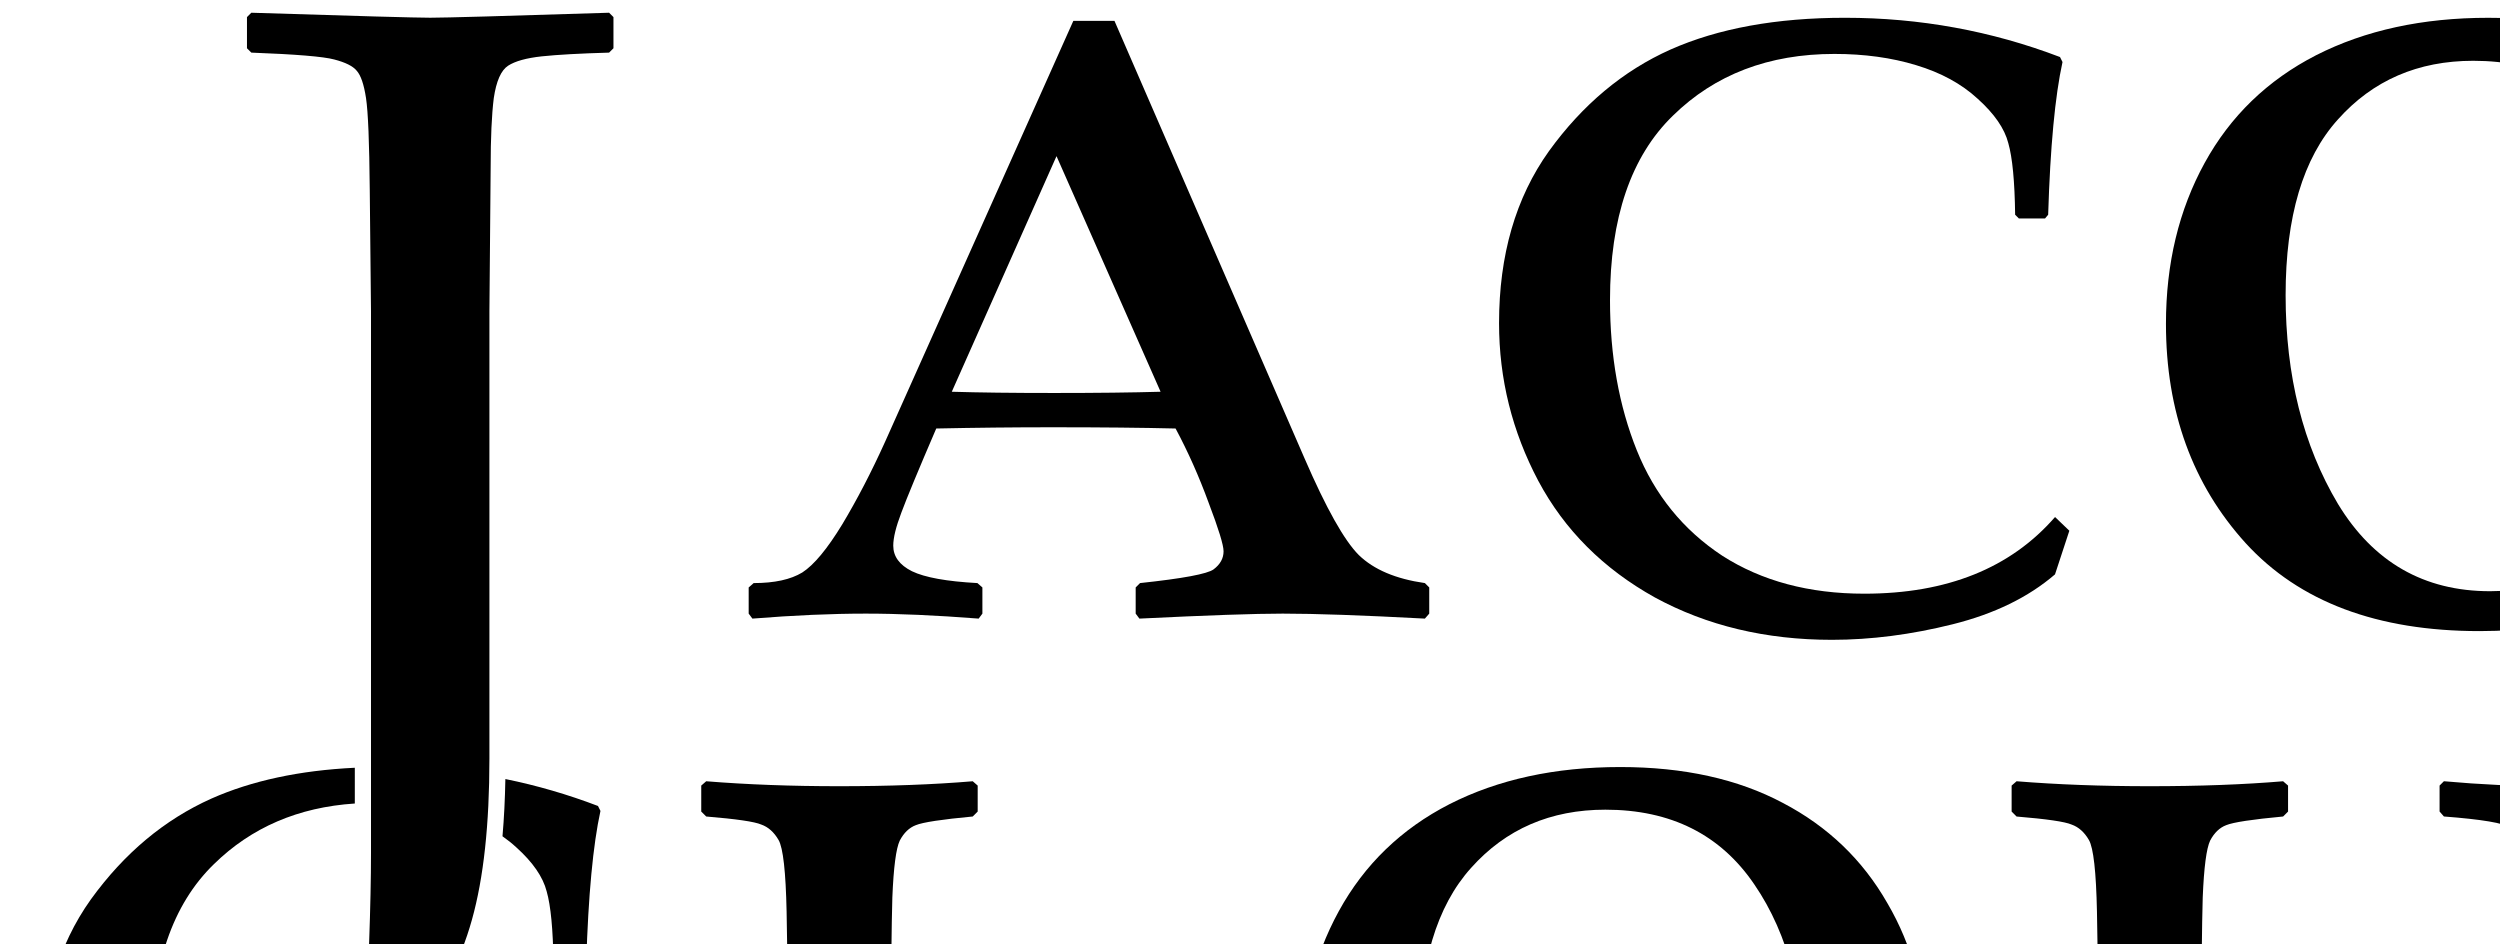
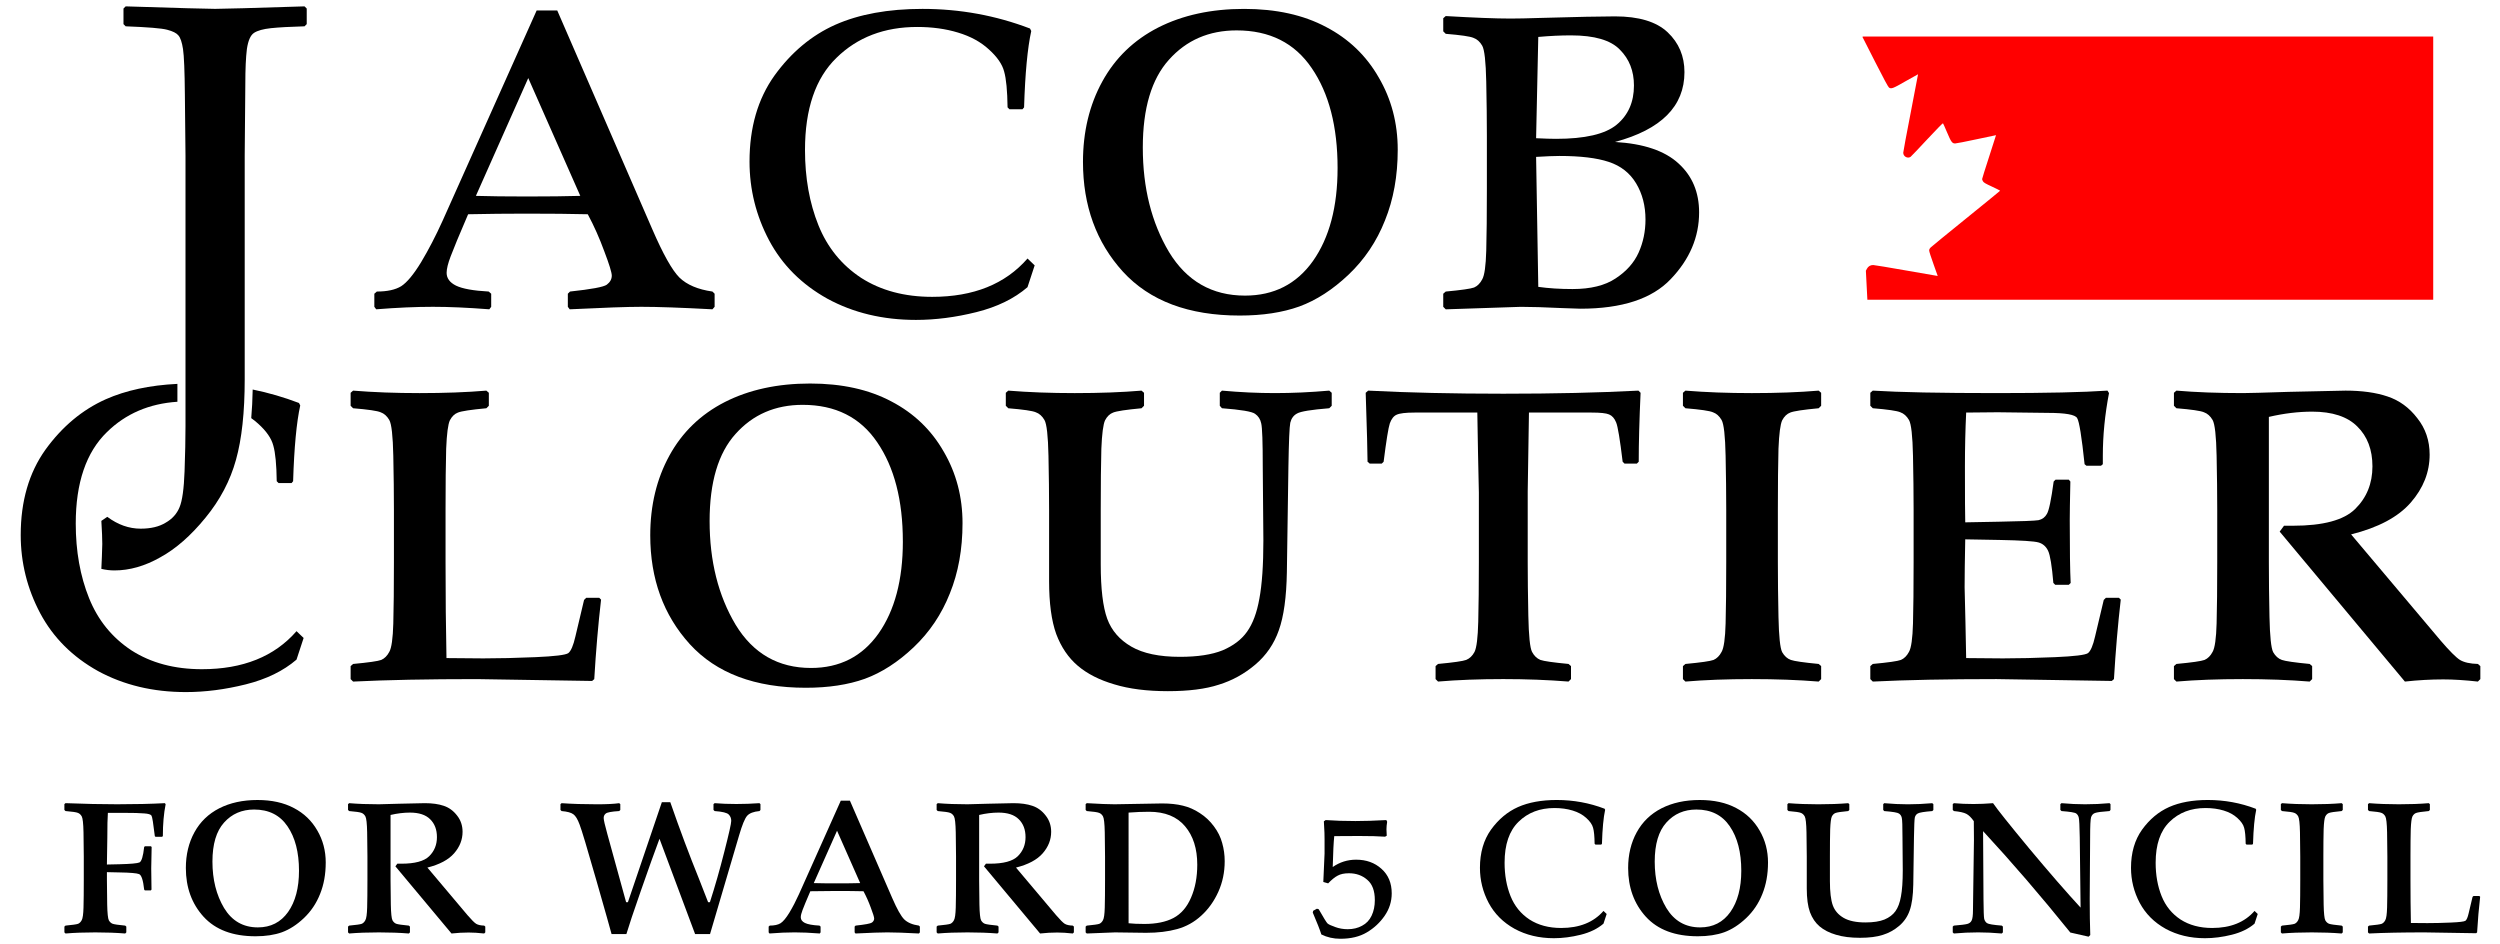
- <svg xmlns="http://www.w3.org/2000/svg" width="135.259" height="51.031" viewBox="0 0 135.259 51.031" version="1.1" id="svg5">
+ <svg xmlns="http://www.w3.org/2000/svg" width="135.259" height="51.031" viewBox="0 0 270.519 102.062" version="1.1" id="svg5">
  <defs id="defs2" />
  <g id="layer1" transform="translate(-2.695851,-49.90218)">
    <path id="path906" style="font-size:68.52px;line-height:0.8;font-family:'Palatino Linotype';-inkscape-font-specification:'Palatino Linotype, Normal';font-variant-caps:all-small-caps;stroke-width:1.349" d="m 72.555,156.994 c -11.291,0.547 -21.065,2.643 -29.309,6.299 -9.61,4.299 -17.83,11.17 -24.658,20.611 -6.744,9.442 -10.115,21.077 -10.115,34.902 0,11.296 2.656,21.96 7.967,31.992 5.311,9.948 13.193,17.83 23.646,23.646 10.538,5.732 22.508,8.598 35.912,8.598 7.924,0 16.101,-1.053 24.531,-3.16 8.43,-2.108 15.343,-5.481 20.738,-10.117 l 2.908,-8.852 -2.908,-2.781 c -9.02,10.369 -21.919,15.553 -38.695,15.553 -11.212,0 -20.821,-2.571 -28.83,-7.713 -7.924,-5.227 -13.699,-12.351 -17.324,-21.371 -3.625,-9.02 -5.438,-19.178 -5.438,-30.475 0,-16.692 4.257,-29.168 12.771,-37.43 7.657,-7.506 17.259,-11.633 28.803,-12.389 z m 30.787,2.309 c -0.078,4.134 -0.269,8.042 -0.59,11.705 1.008,0.704 1.955,1.462 2.836,2.275 3.372,3.035 5.437,6.028 6.195,8.979 0.843,2.951 1.306,7.797 1.391,14.541 l 0.76,0.76 h 5.311 l 0.633,-0.76 c 0.422,-13.741 1.391,-24.068 2.908,-30.98 l -0.506,-1.012 c -6.187,-2.362 -12.5,-4.196 -18.938,-5.508 z" transform="matrix(0.2645833,0,0,0.2645833,2.695851,49.90218)" />
    <path d="m 40.636,123.386 v -1.405 l 0.268,-0.234 q 2.509,-0.234 3.045,-0.435 0.535,-0.234 0.87,-0.87 0.368,-0.636 0.435,-3.078 0.067,-2.442 0.067,-6.624 v -5.688 q 0,-2.61 -0.067,-5.822 -0.067,-3.245 -0.435,-3.881 -0.368,-0.636 -0.937,-0.836 -0.535,-0.234 -2.978,-0.435 l -0.268,-0.268 v -1.405 l 0.268,-0.234 q 3.312,0.268 7.193,0.268 4.048,0 7.227,-0.268 l 0.268,0.234 v 1.405 l -0.268,0.268 q -2.509,0.234 -3.078,0.468 -0.535,0.201 -0.87,0.836 -0.301,0.636 -0.401,3.078 -0.067,2.442 -0.067,6.591 v 5.688 q 0,5.487 0.1,10.372 3.613,0.034 3.981,0.034 2.543,0 5.654,-0.134 3.112,-0.134 3.546,-0.435 0.435,-0.335 0.77,-1.807 l 0.937,-3.948 0.234,-0.234 h 1.405 l 0.201,0.201 q -0.468,4.048 -0.736,8.598 l -0.234,0.201 q -12.078,-0.201 -12.479,-0.201 -7.929,0 -13.383,0.268 z" style="font-size:68.52px;line-height:0.8;font-family:'Palatino Linotype';-inkscape-font-specification:'Palatino Linotype, Normal';font-variant-caps:all-small-caps;stroke-width:0.357" id="path908" />
    <path d="m 106.848,106.523 q 0,4.216 -1.372,7.595 -1.338,3.379 -3.914,5.822 -2.543,2.409 -5.286,3.413 -2.71,0.97 -6.39,0.97 -8.23,0 -12.546,-4.717 -4.282,-4.717 -4.282,-11.777 0,-4.851 2.074,-8.632 2.074,-3.781 5.989,-5.788 3.948,-2.007 9.234,-2.007 5.152,0 8.799,1.941 3.647,1.907 5.654,5.42 2.041,3.48 2.041,7.762 z m -6.457,1.974 q 0,-6.691 -2.777,-10.74 -2.743,-4.048 -8.063,-4.048 -4.45,0 -7.26,3.145 -2.81,3.112 -2.81,9.435 0,6.491 2.81,11.208 2.844,4.684 8.164,4.684 4.651,0 7.294,-3.714 2.643,-3.747 2.643,-9.97 z" style="font-size:68.52px;line-height:0.8;font-family:'Palatino Linotype';-inkscape-font-specification:'Palatino Linotype, Normal';font-variant-caps:all-small-caps;stroke-width:0.357" id="path910" />
    <path d="m 111.532,93.81 v -1.405 l 0.268,-0.234 q 3.312,0.268 7.193,0.268 4.048,0 7.227,-0.268 l 0.268,0.234 v 1.405 l -0.268,0.268 q -2.509,0.234 -3.078,0.468 -0.535,0.201 -0.87,0.836 -0.301,0.636 -0.401,3.078 -0.067,2.442 -0.067,6.591 v 5.922 q 0,3.948 0.703,5.888 0.703,1.907 2.61,3.011 1.907,1.104 5.253,1.104 2.877,0 4.617,-0.703 1.74,-0.736 2.643,-2.007 0.937,-1.305 1.338,-3.58 0.435,-2.309 0.435,-6.29 l -0.067,-7.963 q 0,-4.048 -0.167,-4.717 -0.134,-0.669 -0.669,-1.037 -0.502,-0.368 -3.58,-0.602 l -0.234,-0.268 v -1.405 l 0.234,-0.234 q 2.978,0.268 5.721,0.268 2.844,0 5.888,-0.268 l 0.268,0.234 v 1.405 l -0.268,0.268 q -2.911,0.234 -3.48,0.569 -0.569,0.301 -0.736,1.004 -0.134,0.669 -0.201,4.751 l -0.167,11.409 q -0.067,4.048 -0.87,6.29 -0.77,2.208 -2.543,3.714 -1.773,1.506 -3.948,2.175 -2.141,0.703 -5.52,0.703 -3.379,0 -5.788,-0.736 -2.409,-0.703 -3.948,-2.007 -1.539,-1.305 -2.342,-3.446 -0.77,-2.141 -0.77,-5.721 v -7.729 q 0,-2.61 -0.067,-5.822 -0.067,-3.245 -0.435,-3.881 -0.368,-0.636 -0.937,-0.836 -0.535,-0.234 -2.978,-0.435 z" style="font-size:68.52px;line-height:0.8;font-family:'Palatino Linotype';-inkscape-font-specification:'Palatino Linotype, Normal';font-variant-caps:all-small-caps;stroke-width:0.357" id="path912" />
    <path d="m 150.476,92.404 0.268,-0.234 q 6.524,0.335 14.621,0.335 8.23,0 14.621,-0.335 l 0.234,0.234 q -0.201,4.416 -0.201,7.461 l -0.201,0.201 h -1.338 l -0.201,-0.201 q -0.435,-3.613 -0.703,-4.249 -0.268,-0.669 -0.77,-0.87 -0.468,-0.201 -1.874,-0.201 h -6.792 l -0.134,8.565 v 7.628 q 0,2.476 0.067,5.788 0.067,3.279 0.401,3.914 0.335,0.636 0.903,0.87 0.569,0.201 3.045,0.435 l 0.268,0.234 v 1.405 l -0.268,0.268 q -3.346,-0.268 -7.059,-0.268 -3.881,0 -7.059,0.268 l -0.268,-0.268 v -1.405 l 0.268,-0.234 q 2.509,-0.234 3.045,-0.435 0.569,-0.234 0.903,-0.87 0.335,-0.669 0.401,-3.245 0.067,-2.61 0.067,-6.457 v -7.528 q -0.1,-4.349 -0.167,-8.665 h -6.792 q -1.439,0 -1.941,0.234 -0.468,0.201 -0.736,0.937 -0.234,0.703 -0.669,4.149 l -0.201,0.201 h -1.305 l -0.234,-0.201 q 0,-1.338 -0.201,-7.461 z" style="font-size:68.52px;line-height:0.8;font-family:'Palatino Linotype';-inkscape-font-specification:'Palatino Linotype, Normal';font-variant-caps:all-small-caps;stroke-width:0.357" id="path914" />
    <path d="m 184.802,123.386 v -1.405 l 0.268,-0.234 q 2.509,-0.234 3.045,-0.435 0.535,-0.234 0.87,-0.87 0.368,-0.636 0.435,-3.078 0.067,-2.442 0.067,-6.624 v -5.688 q 0,-2.61 -0.067,-5.822 -0.067,-3.245 -0.435,-3.881 -0.368,-0.636 -0.937,-0.836 -0.535,-0.234 -2.978,-0.435 l -0.268,-0.268 v -1.405 l 0.268,-0.234 q 3.312,0.268 7.193,0.268 4.048,0 7.227,-0.268 l 0.268,0.234 v 1.405 l -0.268,0.268 q -2.509,0.234 -3.078,0.468 -0.535,0.201 -0.87,0.836 -0.301,0.636 -0.401,3.078 -0.067,2.442 -0.067,6.591 v 5.688 q 0,2.743 0.067,5.922 0.067,3.178 0.401,3.814 0.368,0.636 0.937,0.836 0.569,0.201 3.011,0.435 l 0.268,0.234 v 1.405 l -0.268,0.268 q -3.312,-0.268 -7.227,-0.268 -4.015,0 -7.193,0.268 z" style="font-size:68.52px;line-height:0.8;font-family:'Palatino Linotype';-inkscape-font-specification:'Palatino Linotype, Normal';font-variant-caps:all-small-caps;stroke-width:0.357" id="path916" />
    <path d="m 231.977,114.586 0.201,0.201 q -0.468,4.048 -0.736,8.598 l -0.234,0.201 q -12.078,-0.201 -12.479,-0.201 -7.929,0 -13.383,0.268 l -0.268,-0.268 v -1.405 l 0.268,-0.234 q 2.509,-0.234 3.045,-0.435 0.535,-0.234 0.87,-0.87 0.368,-0.636 0.435,-3.078 0.067,-2.442 0.067,-6.624 v -5.688 q 0,-2.61 -0.067,-5.822 -0.067,-3.245 -0.435,-3.881 -0.368,-0.636 -0.937,-0.836 -0.535,-0.234 -2.978,-0.435 l -0.268,-0.268 v -1.405 l 0.268,-0.234 q 4.316,0.268 13.383,0.268 8.063,0 12.011,-0.268 l 0.167,0.268 q -0.669,3.48 -0.669,6.792 v 0.903 l -0.201,0.167 h -1.572 l -0.201,-0.167 q -0.468,-4.45 -0.803,-4.985 -0.301,-0.569 -3.178,-0.569 l -5.42,-0.067 q -1.171,0 -3.413,0.033 -0.134,2.81 -0.134,5.822 0,5.019 0.034,6.056 l 3.613,-0.067 q 3.714,-0.067 4.316,-0.167 0.602,-0.134 0.903,-0.669 0.335,-0.535 0.736,-3.513 l 0.201,-0.201 h 1.439 l 0.167,0.201 q -0.067,3.145 -0.067,4.182 0,4.818 0.1,6.792 l -0.201,0.201 h -1.472 l -0.201,-0.201 q -0.234,-2.777 -0.569,-3.48 -0.335,-0.703 -1.037,-0.903 -0.703,-0.201 -4.182,-0.268 l -3.747,-0.067 q -0.067,3.446 -0.067,5.186 0.1,3.848 0.167,7.662 3.613,0.034 3.981,0.034 2.543,0 5.654,-0.134 3.111,-0.134 3.546,-0.435 0.435,-0.335 0.77,-1.807 l 0.937,-3.948 0.234,-0.234 z" style="font-size:68.52px;line-height:0.8;font-family:'Palatino Linotype';-inkscape-font-specification:'Palatino Linotype, Normal';font-variant-caps:all-small-caps;stroke-width:0.357" id="path918" />
    <path d="m 249.375,107.427 0.468,-0.636 h 0.97 q 4.885,0 6.725,-1.807 1.874,-1.84 1.874,-4.617 0,-2.71 -1.639,-4.316 -1.606,-1.606 -4.885,-1.606 -2.242,0 -4.684,0.569 v 15.725 q 0,2.743 0.067,5.922 0.067,3.178 0.401,3.814 0.368,0.636 0.937,0.836 0.569,0.201 3.011,0.435 l 0.268,0.234 v 1.405 l -0.268,0.268 q -3.312,-0.268 -7.227,-0.268 -4.015,0 -7.193,0.268 l -0.268,-0.268 v -1.405 l 0.268,-0.234 q 2.509,-0.234 3.045,-0.435 0.535,-0.234 0.87,-0.87 0.368,-0.636 0.435,-3.078 0.067,-2.442 0.067,-6.624 v -5.688 q 0,-2.61 -0.067,-5.822 -0.067,-3.245 -0.435,-3.881 -0.368,-0.636 -0.937,-0.836 -0.535,-0.234 -2.978,-0.435 l -0.268,-0.268 v -1.405 l 0.268,-0.234 q 3.145,0.268 7.193,0.268 0.87,0 4.952,-0.134 5.487,-0.134 6.156,-0.134 2.677,0 4.55,0.636 1.907,0.636 3.212,2.342 1.338,1.673 1.338,3.948 0,2.844 -2.041,5.186 -2.041,2.342 -6.457,3.446 l 9.703,11.509 q 1.439,1.673 2.074,2.074 0.669,0.401 1.94,0.435 l 0.268,0.234 v 1.405 l -0.268,0.268 q -2.108,-0.234 -3.747,-0.234 -2.007,0 -4.149,0.234 z" style="font-size:68.52px;line-height:0.8;font-family:'Palatino Linotype';-inkscape-font-specification:'Palatino Linotype, Normal';font-variant-caps:all-small-caps;stroke-width:0.357" id="path920" />
    <path d="m 14.264,143.45 1.364,-0.03 q 1.813,-0.045 2.158,-0.195 0.345,-0.165 0.51,-1.678 l 0.09,-0.075 h 0.629 l 0.09,0.075 q -0.045,2.248 -0.045,2.323 0,0.42 0.03,2.293 l -0.075,0.09 h -0.644 l -0.075,-0.09 q -0.165,-1.529 -0.554,-1.678 -0.375,-0.15 -2.128,-0.18 l -1.349,-0.03 v 0.854 q 0,1.229 0.03,2.653 0.03,1.424 0.18,1.708 0.165,0.285 0.42,0.375 0.255,0.09 1.349,0.195 l 0.12,0.105 v 0.629 l -0.12,0.12 q -1.484,-0.12 -3.237,-0.12 -1.798,0 -3.222,0.12 l -0.12,-0.12 v -0.629 L 9.783,150.059 q 1.124,-0.105 1.364,-0.195 0.24,-0.105 0.39,-0.39 0.165,-0.285 0.195,-1.379 0.03,-1.094 0.03,-2.967 v -2.548 q 0,-1.169 -0.03,-2.608 -0.03,-1.454 -0.195,-1.738 -0.165,-0.285 -0.42,-0.375 -0.24,-0.105 -1.334,-0.195 l -0.12,-0.12 v -0.629 l 0.12,-0.105 q 3.072,0.12 5.59,0.12 2.907,0 5.17,-0.12 l 0.075,0.12 q -0.3,1.499 -0.3,3.447 l -0.09,0.075 H 19.524 l -0.075,-0.075 q -0.24,-2.038 -0.36,-2.218 -0.12,-0.195 -0.794,-0.24 -0.674,-0.06 -2.203,-0.06 h -1.723 q -0.06,0.794 -0.06,2.683 0,0.629 -0.045,2.907 z" style="font-size:30.692px;line-height:0;font-family:'Palatino Linotype';-inkscape-font-specification:'Palatino Linotype';stroke-width:0.357" id="path922" />
    <path d="m 37.942,143.24 q 0,1.888 -0.614,3.402 -0.599,1.514 -1.753,2.608 -1.139,1.079 -2.368,1.529 -1.214,0.435 -2.862,0.435 -3.687,0 -5.62,-2.113 -1.918,-2.113 -1.918,-5.275 0,-2.173 0.929,-3.866 0.929,-1.693 2.683,-2.593 1.768,-0.899 4.136,-0.899 2.308,0 3.941,0.869 1.633,0.854 2.533,2.428 0.914,1.559 0.914,3.477 z m -2.892,0.884 q 0,-2.997 -1.244,-4.811 -1.229,-1.813 -3.612,-1.813 -1.993,0 -3.252,1.409 -1.259,1.394 -1.259,4.226 0,2.907 1.259,5.02 1.274,2.098 3.657,2.098 2.083,0 3.267,-1.663 1.184,-1.678 1.184,-4.466 z" style="font-size:30.692px;line-height:0;font-family:'Palatino Linotype';-inkscape-font-specification:'Palatino Linotype';stroke-width:0.357" id="path924" />
    <path d="m 45.48,143.645 0.21,-0.285 h 0.435 q 2.188,0 3.012,-0.809 0.839,-0.824 0.839,-2.068 0,-1.214 -0.734,-1.933 -0.719,-0.719 -2.188,-0.719 -1.004,0 -2.098,0.255 v 7.043 q 0,1.229 0.03,2.653 0.03,1.424 0.18,1.708 0.165,0.285 0.42,0.375 0.255,0.09 1.349,0.195 l 0.12,0.105 v 0.629 l -0.12,0.12 q -1.484,-0.12 -3.237,-0.12 -1.798,0 -3.222,0.12 l -0.12,-0.12 v -0.629 l 0.12,-0.105 q 1.124,-0.105 1.364,-0.195 0.24,-0.105 0.39,-0.39 0.165,-0.285 0.195,-1.379 0.03,-1.094 0.03,-2.967 v -2.548 q 0,-1.169 -0.03,-2.608 -0.03,-1.454 -0.195,-1.738 -0.165,-0.285 -0.42,-0.375 -0.24,-0.105 -1.334,-0.195 l -0.12,-0.12 v -0.629 l 0.12,-0.105 q 1.409,0.12 3.222,0.12 0.39,0 2.218,-0.06 2.458,-0.06 2.757,-0.06 1.199,0 2.038,0.285 0.854,0.285 1.439,1.049 0.599,0.749 0.599,1.768 0,1.274 -0.914,2.323 -0.914,1.049 -2.892,1.544 l 4.346,5.155 q 0.644,0.749 0.929,0.929 0.3,0.18 0.869,0.195 l 0.12,0.105 v 0.629 l -0.12,0.12 q -0.944,-0.105 -1.678,-0.105 -0.899,0 -1.858,0.105 z" style="font-size:30.692px;line-height:0;font-family:'Palatino Linotype';-inkscape-font-specification:'Palatino Linotype';stroke-width:0.357" id="path926" />
    <path d="m 69.697,136.811 0.12,0.105 v 0.629 l -0.12,0.12 q -1.229,0.075 -1.454,0.27 -0.225,0.18 -0.225,0.48 0,0.3 0.39,1.708 l 2.038,7.403 h 0.195 l 3.672,-10.82 h 0.914 q 1.529,4.406 3.102,8.287 l 0.989,2.533 h 0.195 q 0.824,-2.548 1.559,-5.455 0.749,-2.922 0.749,-3.342 0,-0.42 -0.27,-0.689 -0.27,-0.285 -1.529,-0.375 l -0.12,-0.12 v -0.629 l 0.12,-0.105 q 1.064,0.09 2.353,0.09 1.259,0 2.503,-0.09 l 0.105,0.105 v 0.629 l -0.105,0.12 q -0.959,0.09 -1.334,0.51 -0.375,0.42 -0.869,2.113 l -3.147,10.685 H 77.91 L 74.058,140.663 q -0.809,2.158 -2.008,5.605 -1.199,3.432 -1.574,4.706 h -1.604 q -0.195,-0.749 -1.663,-5.875 -1.469,-5.14 -1.798,-5.979 -0.315,-0.854 -0.674,-1.109 -0.36,-0.27 -1.274,-0.345 l -0.12,-0.12 v -0.629 l 0.12,-0.105 q 1.723,0.12 3.836,0.12 1.559,0 2.398,-0.12 z" style="font-size:30.692px;line-height:0;font-family:'Palatino Linotype';-inkscape-font-specification:'Palatino Linotype';stroke-width:0.357" id="path928" />
    <path d="m 93.675,136.542 h 0.989 l 4.571,10.52 q 0.779,1.798 1.304,2.323 0.54,0.525 1.589,0.674 l 0.105,0.105 v 0.629 l -0.105,0.12 q -2.248,-0.12 -3.417,-0.12 -1.004,0 -3.447,0.12 l -0.09,-0.12 v -0.629 l 0.105,-0.105 q 1.544,-0.165 1.768,-0.33 0.24,-0.18 0.24,-0.435 0,-0.225 -0.36,-1.169 -0.345,-0.944 -0.794,-1.783 -1.199,-0.03 -2.967,-0.03 -1.379,0 -2.787,0.03 -0.644,1.499 -0.839,2.023 -0.195,0.51 -0.195,0.794 0,0.39 0.45,0.614 0.465,0.225 1.574,0.285 l 0.12,0.105 v 0.629 l -0.09,0.12 q -1.544,-0.12 -2.712,-0.12 -1.229,0 -2.727,0.12 l -0.09,-0.12 v -0.629 l 0.12,-0.105 q 0.749,0 1.169,-0.255 0.42,-0.27 0.959,-1.154 0.54,-0.899 1.034,-1.993 z m 2.098,8.917 -2.503,-5.665 -2.518,5.665 q 0.974,0.03 2.458,0.03 1.544,0 2.563,-0.03 z" style="font-size:30.692px;line-height:0;font-family:'Palatino Linotype';-inkscape-font-specification:'Palatino Linotype';stroke-width:0.357" id="path930" />
    <path d="m 109.171,143.645 0.21,-0.285 h 0.435 q 2.188,0 3.012,-0.809 0.839,-0.824 0.839,-2.068 0,-1.214 -0.734,-1.933 -0.719,-0.719 -2.188,-0.719 -1.004,0 -2.098,0.255 v 7.043 q 0,1.229 0.03,2.653 0.03,1.424 0.18,1.708 0.165,0.285 0.42,0.375 0.255,0.09 1.349,0.195 l 0.12,0.105 v 0.629 l -0.12,0.12 q -1.484,-0.12 -3.237,-0.12 -1.798,0 -3.222,0.12 l -0.12,-0.12 v -0.629 l 0.12,-0.105 q 1.124,-0.105 1.364,-0.195 0.24,-0.105 0.39,-0.39 0.165,-0.285 0.195,-1.379 0.03,-1.094 0.03,-2.967 v -2.548 q 0,-1.169 -0.03,-2.608 -0.03,-1.454 -0.195,-1.738 -0.165,-0.285 -0.42,-0.375 -0.24,-0.105 -1.334,-0.195 l -0.12,-0.12 v -0.629 l 0.12,-0.105 q 1.409,0.12 3.222,0.12 0.39,0 2.218,-0.06 2.458,-0.06 2.757,-0.06 1.199,0 2.038,0.285 0.854,0.285 1.439,1.049 0.599,0.749 0.599,1.768 0,1.274 -0.914,2.323 -0.914,1.049 -2.892,1.544 l 4.346,5.155 q 0.644,0.749 0.929,0.929 0.3,0.18 0.869,0.195 l 0.12,0.105 v 0.629 l -0.12,0.12 q -0.944,-0.105 -1.678,-0.105 -0.899,0 -1.858,0.105 z" style="font-size:30.692px;line-height:0;font-family:'Palatino Linotype';-inkscape-font-specification:'Palatino Linotype';stroke-width:0.357" id="path932" />
    <path d="m 120.171,150.794 v -0.629 l 0.12,-0.105 q 1.124,-0.105 1.364,-0.195 0.24,-0.105 0.39,-0.39 0.165,-0.285 0.195,-1.379 0.03,-1.094 0.03,-2.967 v -2.548 q 0,-1.169 -0.03,-2.608 -0.03,-1.454 -0.195,-1.738 -0.165,-0.285 -0.42,-0.375 -0.24,-0.105 -1.334,-0.195 l -0.12,-0.12 v -0.629 l 0.12,-0.105 q 2.038,0.12 3.012,0.12 l 5.14,-0.09 q 1.289,0 2.248,0.24 0.959,0.225 1.843,0.809 0.884,0.569 1.514,1.424 0.644,0.854 0.899,1.813 0.27,0.944 0.27,1.963 0,1.783 -0.689,3.312 -0.689,1.529 -1.843,2.578 -1.139,1.049 -2.608,1.454 -1.454,0.405 -3.372,0.405 l -3.357,-0.045 q -1.529,0.06 -3.057,0.12 z m 4.646,-0.989 q 0.674,0.075 1.708,0.075 1.918,0 3.147,-0.644 1.244,-0.659 1.903,-2.203 0.674,-1.544 0.674,-3.567 0,-2.593 -1.319,-4.151 -1.319,-1.574 -3.896,-1.574 -1.034,0 -2.218,0.09 z" style="font-size:30.692px;line-height:0;font-family:'Palatino Linotype';-inkscape-font-specification:'Palatino Linotype';stroke-width:0.357" id="path934" />
    <path d="m 145.677,151.018 q -0.225,-0.719 -0.929,-2.368 l 0.045,-0.195 0.405,-0.225 0.195,0.06 q 0.779,1.364 0.944,1.529 0.18,0.165 0.824,0.39 0.644,0.24 1.364,0.24 0.884,0 1.559,-0.375 0.689,-0.36 1.034,-1.094 0.345,-0.734 0.345,-1.678 0,-1.514 -0.824,-2.203 -0.809,-0.704 -1.978,-0.704 -0.749,0 -1.214,0.255 -0.465,0.24 -1.034,0.839 l -0.525,-0.15 q 0.06,-1.529 0.135,-3.072 v -1.574 q 0,-0.689 -0.045,-1.349 -0.03,-0.405 -0.03,-0.569 l 0.195,-0.135 q 1.484,0.105 3.222,0.105 1.454,0 3.342,-0.105 l 0.09,0.18 q -0.075,0.465 -0.075,0.824 0,0.135 0.03,0.689 l -0.18,0.105 q -1.049,-0.075 -2.817,-0.075 -2.338,0 -2.683,0.015 -0.105,0.974 -0.165,3.342 1.139,-0.794 2.533,-0.794 1.648,0 2.742,0.989 1.109,0.989 1.109,2.653 0,1.319 -0.764,2.428 -0.764,1.109 -1.933,1.798 -1.154,0.689 -2.862,0.689 -1.124,0 -2.053,-0.465 z" style="font-size:30.692px;line-height:0;font-family:'Palatino Linotype';-inkscape-font-specification:'Palatino Linotype';stroke-width:0.357" id="path936" />
    <path d="m 176.549,148.8 -0.345,1.049 q -0.959,0.824 -2.458,1.199 -1.499,0.375 -2.907,0.375 -2.383,0 -4.256,-1.019 -1.858,-1.034 -2.802,-2.802 -0.944,-1.783 -0.944,-3.792 0,-2.458 1.199,-4.136 1.214,-1.678 2.922,-2.443 1.723,-0.764 4.196,-0.764 2.698,0 5.17,0.944 l 0.06,0.12 q -0.27,1.229 -0.345,3.672 l -0.075,0.09 h -0.629 l -0.09,-0.09 q -0.015,-1.199 -0.165,-1.723 -0.135,-0.525 -0.734,-1.064 -0.584,-0.539 -1.484,-0.809 -0.884,-0.27 -1.963,-0.27 -2.368,0 -3.881,1.484 -1.514,1.469 -1.514,4.436 0,2.008 0.644,3.612 0.644,1.604 2.053,2.533 1.424,0.914 3.417,0.914 2.982,0 4.586,-1.843 z" style="font-size:30.692px;line-height:0;font-family:'Palatino Linotype';-inkscape-font-specification:'Palatino Linotype';stroke-width:0.357" id="path938" />
    <path d="m 194.008,143.24 q 0,1.888 -0.614,3.402 -0.599,1.514 -1.753,2.608 -1.139,1.079 -2.368,1.529 -1.214,0.435 -2.862,0.435 -3.687,0 -5.62,-2.113 -1.918,-2.113 -1.918,-5.275 0,-2.173 0.929,-3.866 0.929,-1.693 2.683,-2.593 1.768,-0.899 4.136,-0.899 2.308,0 3.941,0.869 1.633,0.854 2.533,2.428 0.914,1.559 0.914,3.477 z m -2.892,0.884 q 0,-2.997 -1.244,-4.811 -1.229,-1.813 -3.612,-1.813 -1.993,0 -3.252,1.409 -1.259,1.394 -1.259,4.226 0,2.907 1.259,5.02 1.274,2.098 3.657,2.098 2.083,0 3.267,-1.663 1.184,-1.678 1.184,-4.466 z" style="font-size:30.692px;line-height:0;font-family:'Palatino Linotype';-inkscape-font-specification:'Palatino Linotype';stroke-width:0.357" id="path940" />
    <path d="m 196.106,137.546 v -0.629 l 0.12,-0.105 q 1.484,0.12 3.222,0.12 1.813,0 3.237,-0.12 l 0.12,0.105 v 0.629 l -0.12,0.12 q -1.124,0.105 -1.379,0.21 -0.24,0.09 -0.39,0.375 -0.135,0.285 -0.18,1.379 -0.03,1.094 -0.03,2.952 v 2.653 q 0,1.768 0.315,2.638 0.315,0.854 1.169,1.349 0.854,0.495 2.353,0.495 1.289,0 2.068,-0.315 0.779,-0.33 1.184,-0.899 0.42,-0.584 0.599,-1.604 0.195,-1.034 0.195,-2.817 l -0.03,-3.567 q 0,-1.813 -0.075,-2.113 -0.06,-0.3 -0.3,-0.465 -0.225,-0.165 -1.604,-0.27 l -0.105,-0.12 v -0.629 l 0.105,-0.105 q 1.334,0.12 2.563,0.12 1.274,0 2.638,-0.12 l 0.12,0.105 v 0.629 l -0.12,0.12 q -1.304,0.105 -1.559,0.255 -0.255,0.135 -0.33,0.45 -0.06,0.3 -0.09,2.128 l -0.075,5.11 q -0.03,1.813 -0.39,2.817 -0.345,0.989 -1.139,1.663 -0.794,0.674 -1.768,0.974 -0.959,0.315 -2.473,0.315 -1.514,0 -2.593,-0.33 -1.079,-0.315 -1.768,-0.899 -0.689,-0.584 -1.049,-1.544 -0.345,-0.959 -0.345,-2.563 v -3.462 q 0,-1.169 -0.03,-2.608 -0.03,-1.454 -0.195,-1.738 -0.165,-0.285 -0.42,-0.375 -0.24,-0.105 -1.334,-0.195 z" style="font-size:30.692px;line-height:0;font-family:'Palatino Linotype';-inkscape-font-specification:'Palatino Linotype';stroke-width:0.357" id="path942" />
    <path d="m 213.999,137.546 v -0.629 l 0.12,-0.105 q 0.989,0.09 2.128,0.09 0.974,0 2.113,-0.09 0.674,0.989 3.911,4.9 3.252,3.896 5.56,6.399 l -0.09,-7.598 q -0.03,-1.843 -0.105,-2.128 -0.06,-0.285 -0.27,-0.45 -0.195,-0.165 -1.604,-0.27 l -0.12,-0.12 v -0.629 l 0.12,-0.105 q 1.319,0.12 2.548,0.12 1.364,0 2.653,-0.12 l 0.105,0.105 v 0.629 l -0.105,0.12 q -1.259,0.09 -1.574,0.21 -0.3,0.105 -0.42,0.45 -0.105,0.33 -0.105,2.188 l -0.045,6.684 q 0,2.233 0.06,3.881 l -0.18,0.18 -1.978,-0.45 q -4.781,-5.935 -9.441,-10.97 l 0.045,7.373 q 0.015,1.813 0.075,2.113 0.075,0.3 0.3,0.465 0.24,0.165 1.604,0.27 l 0.12,0.105 v 0.629 l -0.12,0.12 q -1.364,-0.12 -2.548,-0.12 -1.319,0 -2.638,0.12 l -0.12,-0.12 v -0.629 l 0.12,-0.105 q 1.124,-0.09 1.454,-0.18 0.33,-0.09 0.465,-0.36 0.15,-0.285 0.15,-1.124 0,-0.18 0.015,-1.184 l 0.09,-6.399 q 0,-1.693 -0.015,-2.053 -0.405,-0.584 -0.809,-0.794 -0.405,-0.21 -1.349,-0.3 z" style="font-size:30.692px;line-height:0;font-family:'Palatino Linotype';-inkscape-font-specification:'Palatino Linotype';stroke-width:0.357" id="path944" />
    <path d="m 246.999,148.8 -0.345,1.049 q -0.959,0.824 -2.458,1.199 -1.499,0.375 -2.907,0.375 -2.383,0 -4.256,-1.019 -1.858,-1.034 -2.802,-2.802 -0.944,-1.783 -0.944,-3.792 0,-2.458 1.199,-4.136 1.214,-1.678 2.922,-2.443 1.723,-0.764 4.196,-0.764 2.698,0 5.17,0.944 l 0.06,0.12 q -0.27,1.229 -0.345,3.672 l -0.075,0.09 h -0.629 l -0.09,-0.09 q -0.015,-1.199 -0.165,-1.723 -0.135,-0.525 -0.734,-1.064 -0.584,-0.539 -1.484,-0.809 -0.884,-0.27 -1.963,-0.27 -2.368,0 -3.881,1.484 -1.514,1.469 -1.514,4.436 0,2.008 0.644,3.612 0.644,1.604 2.053,2.533 1.424,0.914 3.417,0.914 2.982,0 4.586,-1.843 z" style="font-size:30.692px;line-height:0;font-family:'Palatino Linotype';-inkscape-font-specification:'Palatino Linotype';stroke-width:0.357" id="path946" />
    <path d="m 249.502,150.794 v -0.629 l 0.12,-0.105 q 1.124,-0.105 1.364,-0.195 0.24,-0.105 0.39,-0.39 0.165,-0.285 0.195,-1.379 0.03,-1.094 0.03,-2.967 v -2.548 q 0,-1.169 -0.03,-2.608 -0.03,-1.454 -0.195,-1.738 -0.165,-0.285 -0.42,-0.375 -0.24,-0.105 -1.334,-0.195 l -0.12,-0.12 v -0.629 l 0.12,-0.105 q 1.484,0.12 3.222,0.12 1.813,0 3.237,-0.12 l 0.12,0.105 v 0.629 l -0.12,0.12 q -1.124,0.105 -1.379,0.21 -0.24,0.09 -0.39,0.375 -0.135,0.285 -0.18,1.379 -0.03,1.094 -0.03,2.952 v 2.548 q 0,1.229 0.03,2.653 0.03,1.424 0.18,1.708 0.165,0.285 0.42,0.375 0.255,0.09 1.349,0.195 l 0.12,0.105 v 0.629 l -0.12,0.12 q -1.484,-0.12 -3.237,-0.12 -1.798,0 -3.222,0.12 z" style="font-size:30.692px;line-height:0;font-family:'Palatino Linotype';-inkscape-font-specification:'Palatino Linotype';stroke-width:0.357" id="path948" />
    <path d="m 258.928,150.794 v -0.629 l 0.12,-0.105 q 1.124,-0.105 1.364,-0.195 0.24,-0.105 0.39,-0.39 0.165,-0.285 0.195,-1.379 0.03,-1.094 0.03,-2.967 v -2.548 q 0,-1.169 -0.03,-2.608 -0.03,-1.454 -0.195,-1.738 -0.165,-0.285 -0.42,-0.375 -0.24,-0.105 -1.334,-0.195 l -0.12,-0.12 v -0.629 l 0.12,-0.105 q 1.484,0.12 3.222,0.12 1.813,0 3.237,-0.12 l 0.12,0.105 v 0.629 l -0.12,0.12 q -1.124,0.105 -1.379,0.21 -0.24,0.09 -0.39,0.375 -0.135,0.285 -0.18,1.379 -0.03,1.094 -0.03,2.952 v 2.548 q 0,2.458 0.045,4.646 1.619,0.015 1.783,0.015 1.139,0 2.533,-0.06 1.394,-0.06 1.589,-0.195 0.195,-0.15 0.345,-0.809 l 0.42,-1.768 0.105,-0.105 h 0.629 l 0.09,0.09 q -0.21,1.813 -0.33,3.851 l -0.105,0.09 q -5.41,-0.09 -5.59,-0.09 -3.552,0 -5.994,0.12 z" style="font-size:30.692px;line-height:0;font-family:'Palatino Linotype';-inkscape-font-specification:'Palatino Linotype';stroke-width:0.357" id="path950" />
    <path d="m 60.767,51.032 h 2.226 l 10.285,23.673 q 1.754,4.047 2.934,5.227 1.214,1.18 3.575,1.517 l 0.236,0.236 v 1.416 l -0.236,0.27 q -5.058,-0.27 -7.689,-0.27 -2.259,0 -7.756,0.27 l -0.202,-0.27 v -1.416 l 0.236,-0.236 q 3.473,-0.371 3.979,-0.742 0.54,-0.405 0.54,-0.978 0,-0.506 -0.809,-2.63 -0.776,-2.124 -1.787,-4.013 -2.698,-0.067 -6.677,-0.067 -3.102,0 -6.272,0.067 -1.45,3.372 -1.888,4.552 -0.438,1.147 -0.438,1.787 0,0.877 1.012,1.383 1.045,0.506 3.541,0.641 l 0.27,0.236 v 1.416 l -0.202,0.27 q -3.473,-0.27 -6.104,-0.27 -2.765,0 -6.137,0.27 l -0.202,-0.27 v -1.416 l 0.27,-0.236 q 1.686,0 2.63,-0.573 0.944,-0.607 2.158,-2.597 1.214,-2.023 2.327,-4.485 z M 65.488,71.097 59.857,58.35 54.191,71.097 q 2.192,0.067 5.53,0.067 3.473,0 5.766,-0.067 z" style="font-size:69.063px;line-height:1.25;font-family:'Palatino Linotype';-inkscape-font-specification:'Palatino Linotype, Normal';font-variant-caps:small-caps;stroke-width:0.36" id="path50" />
    <path d="m 114.655,78.617 -0.776,2.361 q -2.158,1.855 -5.53,2.698 -3.372,0.843 -6.542,0.843 -5.362,0 -9.577,-2.293 -4.182,-2.327 -6.306,-6.306 -2.124,-4.013 -2.124,-8.532 0,-5.53 2.698,-9.307 2.731,-3.777 6.576,-5.497 3.878,-1.72 9.442,-1.72 6.07,0 11.634,2.124 l 0.135,0.27 q -0.607,2.765 -0.776,8.262 l -0.169,0.202 h -1.416 l -0.202,-0.202 q -0.034,-2.698 -0.371,-3.878 -0.303,-1.18 -1.652,-2.394 -1.315,-1.214 -3.338,-1.821 -1.99,-0.607 -4.418,-0.607 -5.328,0 -8.734,3.338 -3.406,3.305 -3.406,9.982 0,4.519 1.45,8.127 1.45,3.608 4.62,5.699 3.204,2.057 7.689,2.057 6.711,0 10.319,-4.148 z" style="font-size:69.063px;line-height:1.25;font-family:'Palatino Linotype';-inkscape-font-specification:'Palatino Linotype, Normal';font-variant-caps:small-caps;stroke-width:0.36" id="path52" />
    <path d="m 153.941,66.106 q 0,4.249 -1.383,7.655 -1.349,3.406 -3.945,5.868 -2.563,2.428 -5.328,3.44 -2.731,0.978 -6.441,0.978 -8.296,0 -12.646,-4.755 -4.316,-4.755 -4.316,-11.87 0,-4.89 2.091,-8.7 2.091,-3.811 6.036,-5.834 3.979,-2.023 9.307,-2.023 5.193,0 8.869,1.956 3.676,1.922 5.699,5.463 2.057,3.507 2.057,7.824 z m -6.508,1.99 q 0,-6.744 -2.799,-10.825 -2.765,-4.08 -8.127,-4.08 -4.485,0 -7.318,3.17 -2.833,3.136 -2.833,9.51 0,6.542 2.833,11.297 2.866,4.721 8.228,4.721 4.687,0 7.351,-3.743 2.664,-3.777 2.664,-10.049 z" style="font-size:69.063px;line-height:1.25;font-family:'Palatino Linotype';-inkscape-font-specification:'Palatino Linotype, Normal';font-variant-caps:small-caps;stroke-width:0.36" id="path54" />
    <path d="m 158.865,83.102 v -1.416 l 0.27,-0.236 q 2.529,-0.236 3.069,-0.438 0.54,-0.236 0.877,-0.877 0.371,-0.641 0.438,-3.102 0.068,-2.462 0.068,-6.677 v -5.733 q 0,-2.63 -0.068,-5.868 -0.067,-3.271 -0.438,-3.912 -0.371,-0.641 -0.944,-0.843 -0.54,-0.236 -3.001,-0.438 l -0.27,-0.27 v -1.416 l 0.27,-0.236 q 4.62,0.27 7.014,0.27 1.147,0 3.204,-0.067 5.901,-0.169 8.093,-0.169 3.878,0 5.699,1.72 1.821,1.72 1.821,4.316 0,5.53 -7.52,7.554 4.654,0.27 6.879,2.327 2.226,2.023 2.226,5.294 0,4.013 -3.069,7.217 -3.035,3.204 -9.779,3.204 -0.472,0 -1.99,-0.067 -2.799,-0.135 -4.451,-0.135 -4.08,0.135 -8.127,0.27 z M 168.914,64.858 q 1.349,0.067 2.158,0.067 4.687,0 6.542,-1.517 1.888,-1.551 1.888,-4.249 0,-2.361 -1.518,-3.878 -1.484,-1.551 -5.294,-1.551 -1.686,0 -3.541,0.169 z m 0,2.023 0.236,14.062 q 1.686,0.236 3.709,0.236 2.934,0 4.654,-1.147 1.754,-1.147 2.495,-2.799 0.742,-1.652 0.742,-3.575 0,-2.226 -1.012,-3.912 -1.012,-1.686 -2.968,-2.327 -1.922,-0.641 -5.328,-0.641 -0.877,0 -2.529,0.101 z" style="font-size:69.063px;line-height:1.25;font-family:'Palatino Linotype';-inkscape-font-specification:'Palatino Linotype, Normal';font-variant-caps:small-caps;stroke-width:0.36" id="path56" />
    <path style="color:#000000;-inkscape-font-specification:'Palatino Linotype';fill:#000000;stroke-width:1.75;-inkscape-stroke:none;paint-order:stroke markers fill" d="m 35.886,50.827 v 1.686 l -0.236,0.236 q -2.361,0.067 -3.642,0.202 -1.248,0.135 -1.821,0.506 -0.573,0.371 -0.776,1.754 -0.169,1.349 -0.169,3.777 l -0.067,7.756 v 24.212 q 0,5.328 -0.944,8.7 -0.944,3.406 -3.305,6.272 -2.361,2.9 -4.89,4.283 -2.495,1.416 -4.957,1.416 -0.708,0 -1.416,-0.169 0.067,-1.349 0.101,-2.698 0,-0.843 -0.101,-2.495 l 0.641,-0.438 q 1.72,1.281 3.608,1.281 1.652,0 2.698,-0.641 1.079,-0.607 1.517,-1.686 0.438,-1.045 0.54,-3.878 0.101,-2.833 0.101,-4.856 V 66.744 l -0.067,-6.576 q -0.034,-3.844 -0.202,-4.957 -0.169,-1.113 -0.506,-1.484 -0.303,-0.371 -1.214,-0.607 -0.877,-0.236 -4.485,-0.371 l -0.236,-0.236 v -1.686 l 0.236,-0.236 q 8.532,0.27 9.678,0.27 1.18,0 9.678,-0.27 z" id="path1174" />
    <path id="rect68241" style="fill:#ff0000;stroke:none;stroke-width:5.138;stroke-linecap:round;stroke-linejoin:round;paint-order:stroke markers fill" d="m 761.77,14.934 v 0.549 l 0.06,-0.119 5.115,10.066 c 3.429,6.746 5.279,10.172 5.609,10.389 0.961,0.629 1.581,0.391 6.797,-2.609 2.769,-1.592 5.055,-2.869 5.08,-2.838 0.026,0.031 -1.324,7.084 -2.998,15.674 -1.674,8.59 -3.049,15.972 -3.055,16.404 -0.019,1.533 1.781,2.542 3.006,1.684 0.24,-0.168 3.279,-3.363 6.756,-7.1 3.477,-3.736 6.395,-6.719 6.484,-6.629 0.09,0.09 0.826,1.735 1.637,3.656 1.698,4.025 2.14,4.629 3.363,4.609 0.459,-0.007 4.395,-0.777 8.746,-1.713 4.352,-0.935 7.93,-1.691 7.951,-1.678 0.019,0.013 -1.249,3.983 -2.824,8.822 -1.576,4.839 -2.866,8.953 -2.865,9.141 4.2e-4,0.188 0.173,0.618 0.383,0.957 0.3,0.484 1.094,0.945 3.703,2.146 1.826,0.841 3.294,1.593 3.264,1.672 -0.034,0.079 -6.251,5.156 -13.824,11.281 -7.573,6.125 -14.087,11.449 -14.477,11.832 -0.531,0.521 -0.707,0.864 -0.699,1.369 0.004,0.371 0.8,2.85 1.766,5.506 0.966,2.656 1.743,4.843 1.727,4.861 -0.015,0.018 -5.764,-0.979 -12.771,-2.217 -7.008,-1.237 -13.135,-2.255 -13.617,-2.26 -1.137,-0.013 -2.06,0.54 -2.58,1.543 l -0.414,0.797 0.615,11.859 H 995.123 V 14.934 Z" transform="matrix(0.2645833,0,0,0.2645833,2.695851,49.90218)" />
  </g>
</svg>
